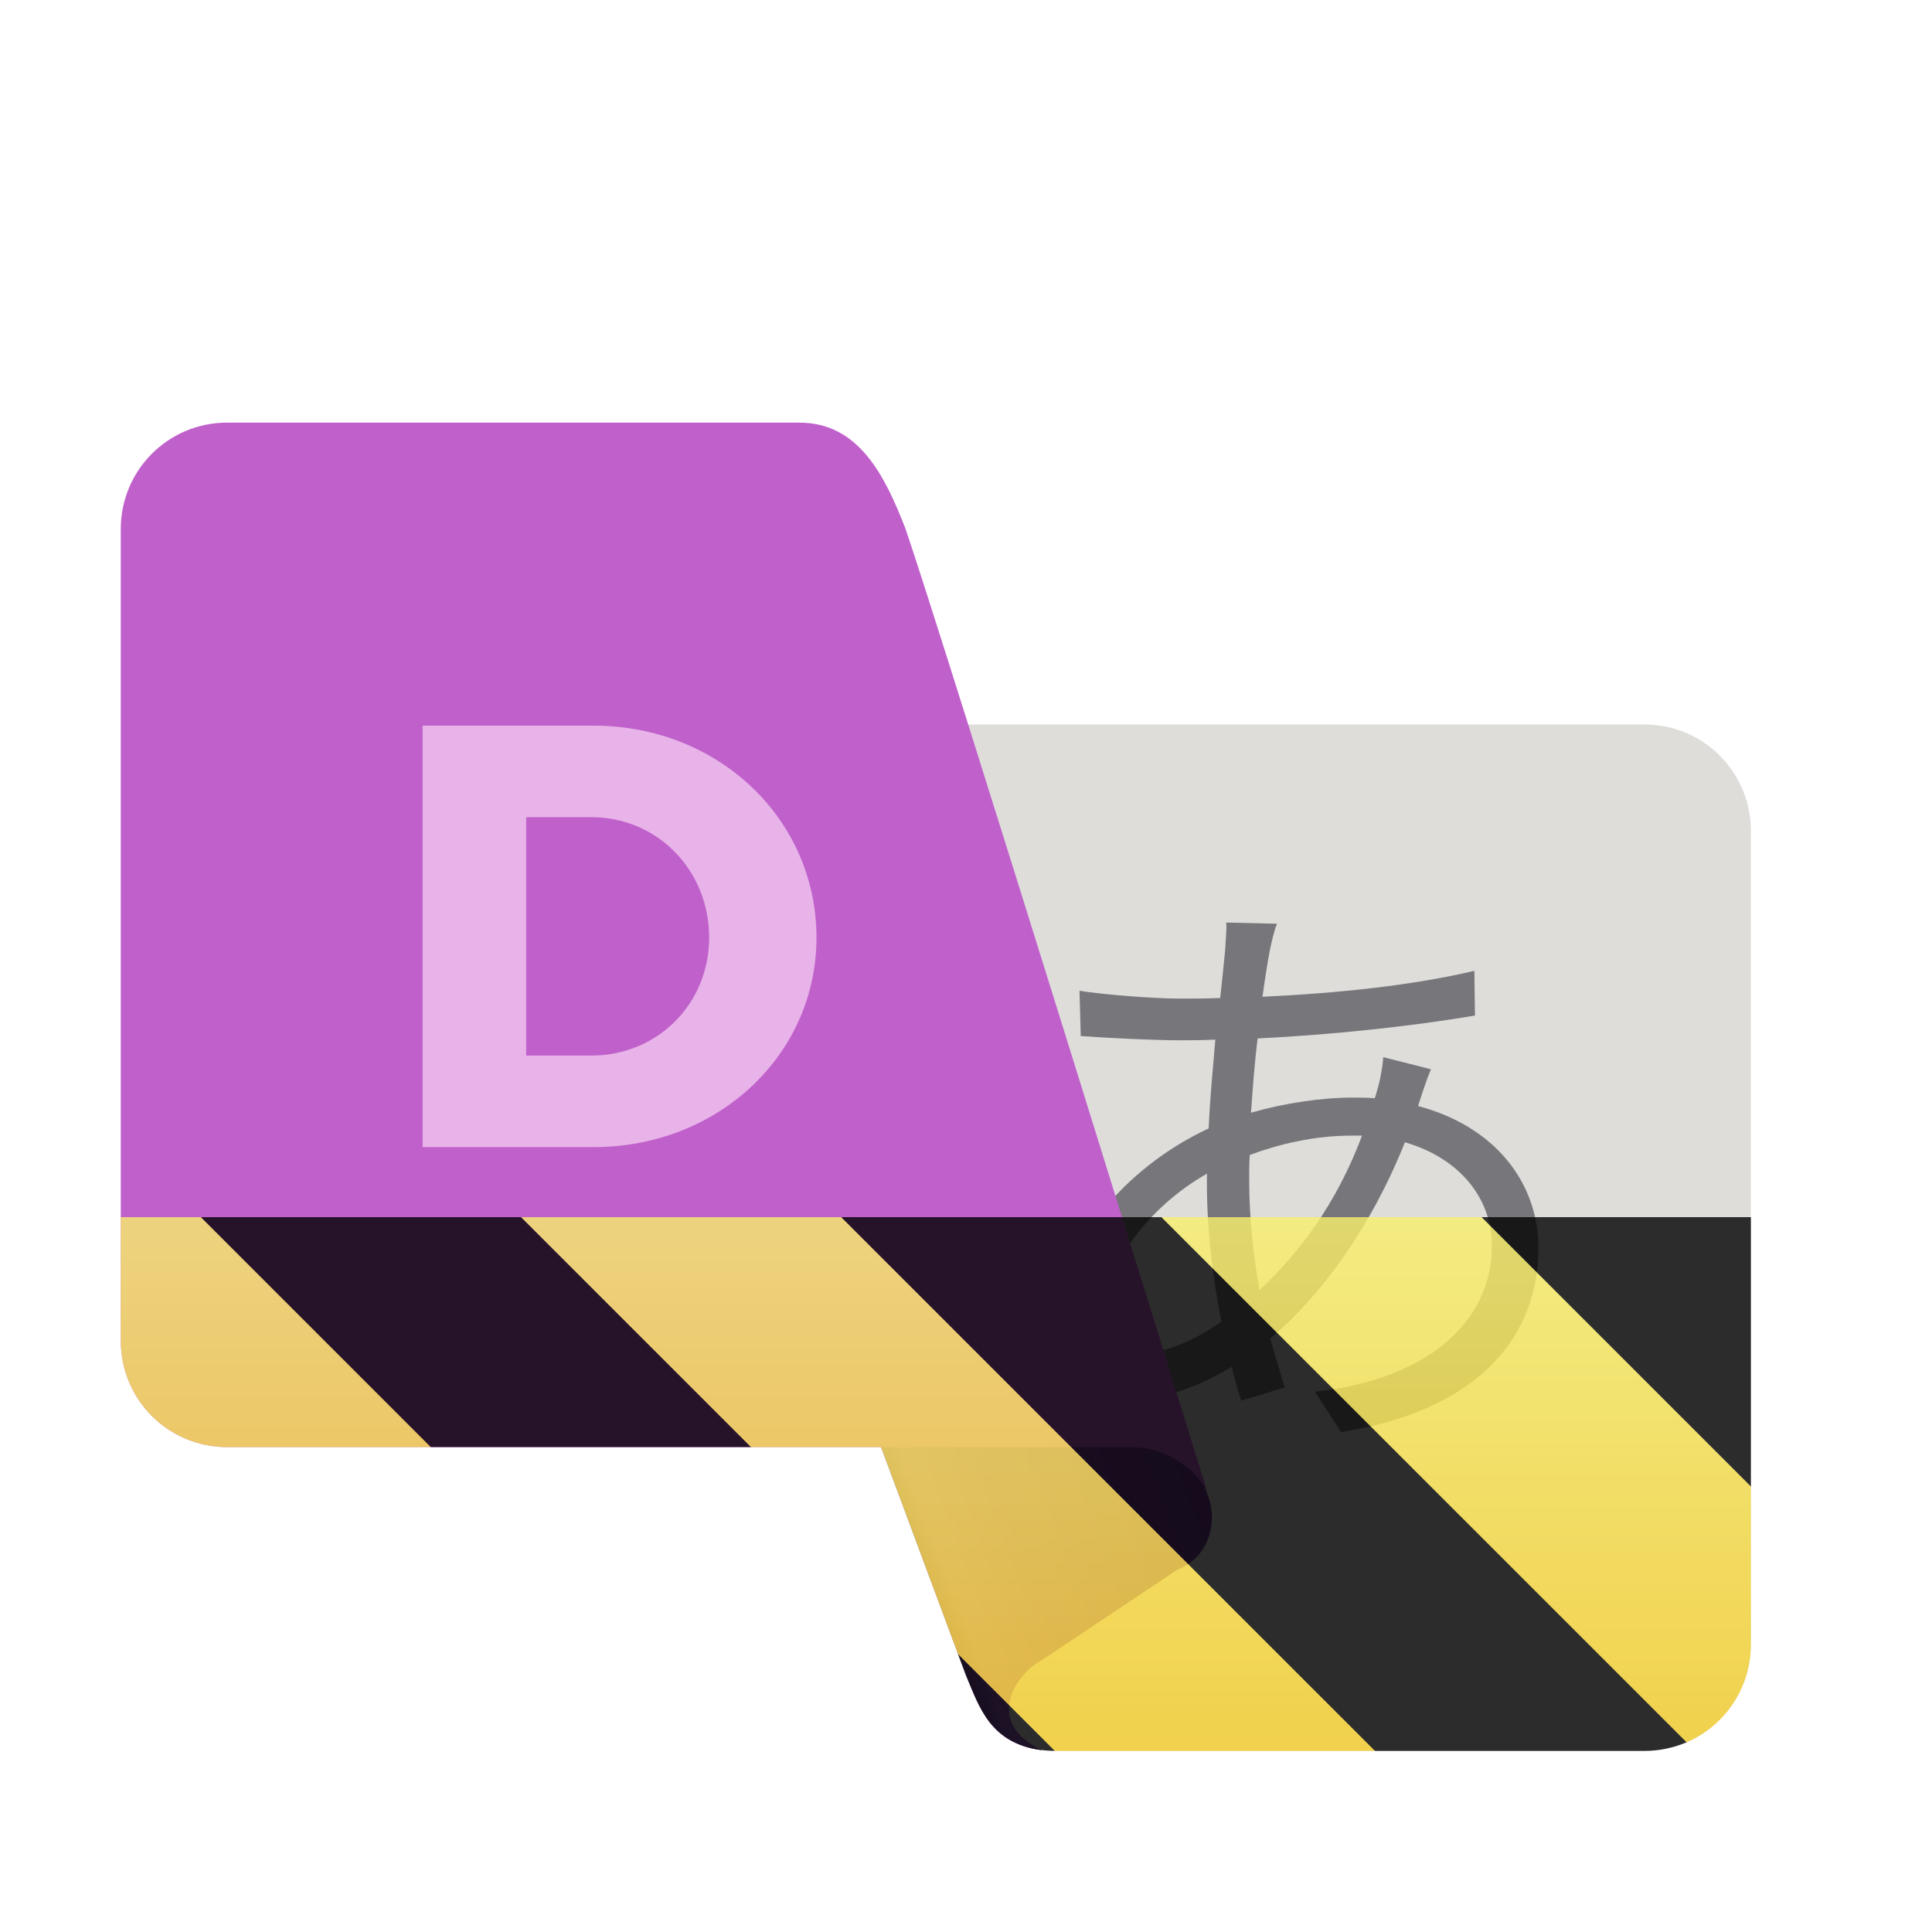
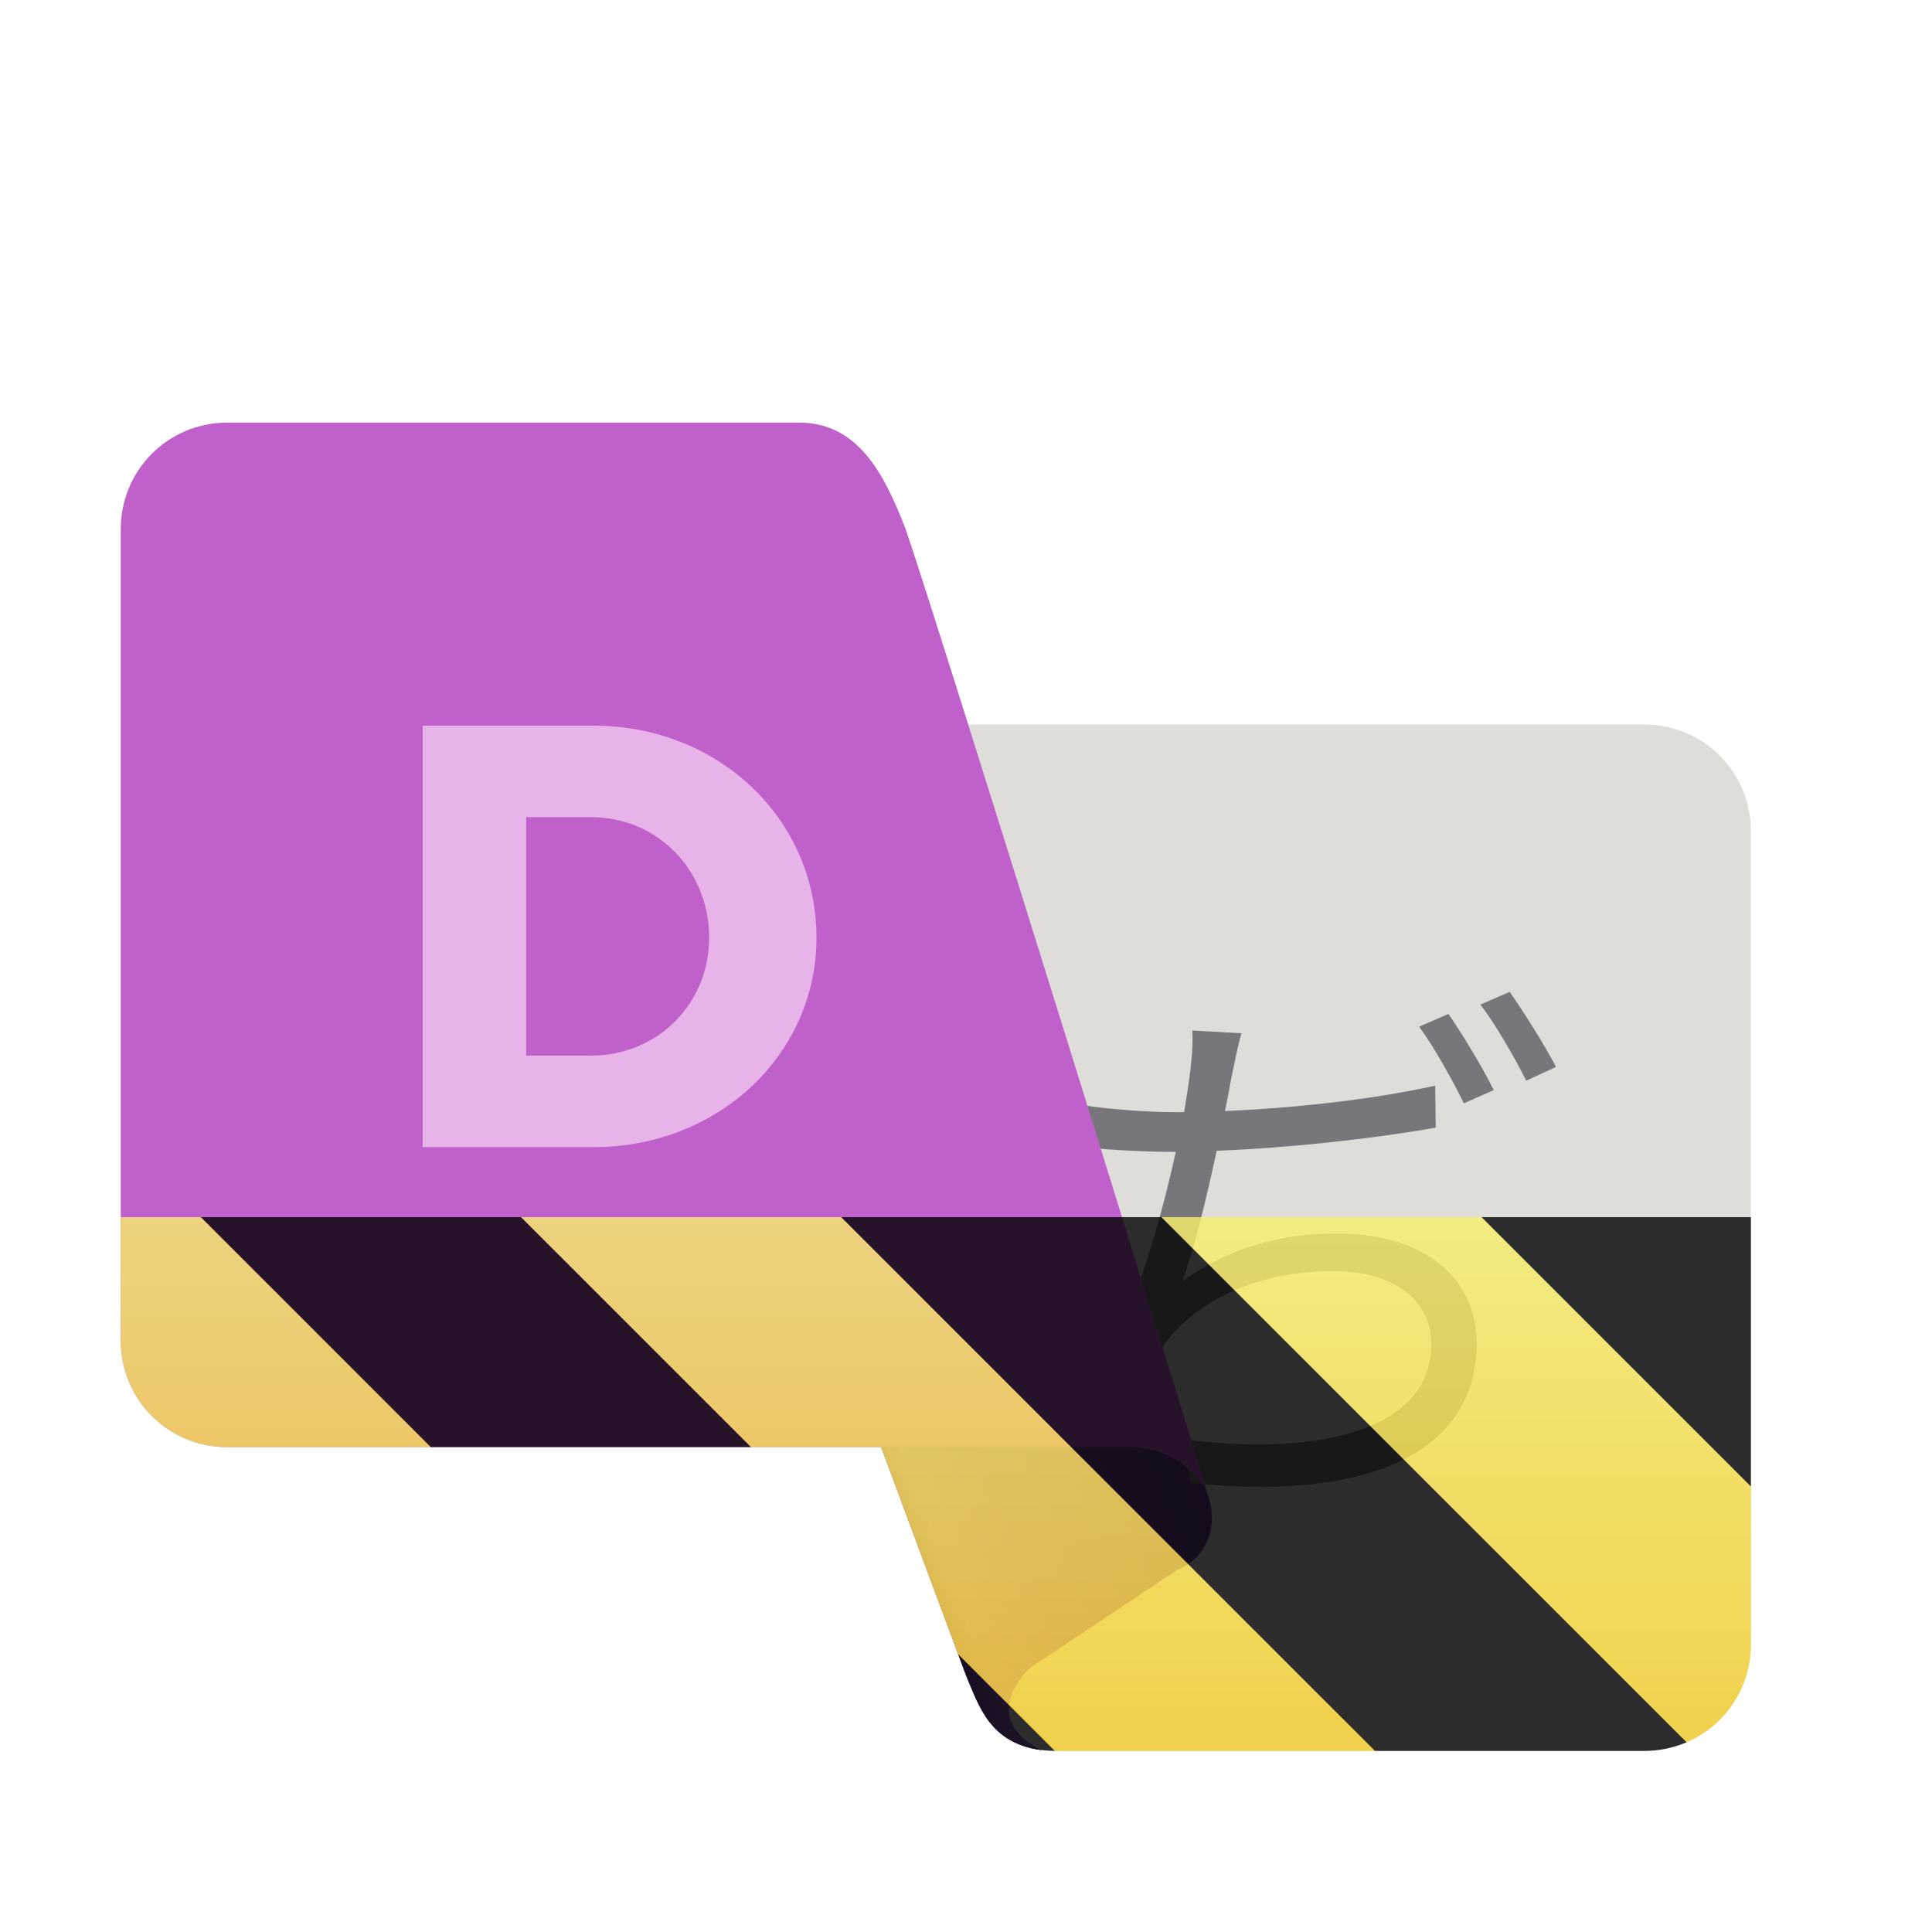
<svg xmlns="http://www.w3.org/2000/svg" xmlns:xlink="http://www.w3.org/1999/xlink" height="128px" viewBox="0 0 128 128" width="128px">
  <linearGradient id="a" gradientUnits="userSpaceOnUse" x1="58.922" x2="80.292" y1="99.983" y2="91.975">
    <stop offset="0" stop-color="#613583" />
    <stop offset="0.093" stop-color="#8f57bb" />
    <stop offset="0.297" stop-color="#8047ad" />
    <stop offset="1" stop-color="#613583" />
  </linearGradient>
  <clipPath id="b">
    <rect height="128" width="128" />
  </clipPath>
  <clipPath id="c">
    <rect height="128" width="128" />
  </clipPath>
  <filter id="d" height="100%" width="100%" x="0%" y="0%">
    <feColorMatrix in="SourceGraphic" type="matrix" values="0 0 0 0 1 0 0 0 0 1 0 0 0 0 1 0 0 0 1 0" />
  </filter>
  <mask id="e">
    <g clip-path="url(#c)" filter="url(#d)">
      <g clip-path="url(#b)">
        <path d="m 60 48 h 48.945 c 3.91 0 7.055 3.145 7.055 7.055 v 53.891 c 0 3.91 -3.145 7.055 -7.055 7.055 h -38.945 c -2 0 -3.309 -0.598 -4.5 -2 z m 0 0" fill="#deddda" />
        <path d="m 80 99 c 0.699 1.746 0.184 4.137 -2 5 l -9 6 c -1.48 0.73 -4 4 0 5.949 c -3.402 -0.445 -4.125 -2.871 -5 -4.949 l -16 -43 l 26 16 z m 0 0" fill="url(#a)" />
-         <path d="m 84.602 61.199 l -3.363 -0.078 c 0.043 0.48 -0.039 1.199 -0.078 1.918 c -0.082 0.883 -0.199 1.922 -0.32 3.082 c -0.918 0.039 -1.801 0.039 -2.719 0.039 c -1.723 0 -5.199 -0.281 -6.602 -0.52 l 0.082 3 c 1.637 0.121 4.758 0.281 6.477 0.281 c 0.801 0 1.602 0 2.441 -0.043 c -0.16 1.883 -0.359 3.883 -0.441 5.883 c -5.52 2.559 -10 7.797 -10 12.957 c 0 3.402 2.082 5.043 4.723 5.043 c 2.199 0 4.598 -0.883 6.801 -2.203 c 0.199 0.801 0.398 1.562 0.637 2.242 l 2.883 -0.879 c -0.32 -1 -0.641 -2.082 -0.961 -3.242 c 3.398 -2.879 6.641 -7.32 8.918 -13 c 3.723 1.082 5.762 3.801 5.762 6.84 c 0 5.199 -4.48 8.922 -11.719 9.68 l 1.719 2.68 c 9.281 -1.48 13.082 -6.438 13.082 -12.199 c 0 -4.398 -2.961 -8.078 -7.961 -9.398 c 0 -0.082 0.039 -0.121 0.039 -0.16 c 0.199 -0.641 0.559 -1.723 0.801 -2.281 l -3.16 -0.801 c -0.039 0.68 -0.242 1.723 -0.441 2.32 c -0.039 0.16 -0.078 0.281 -0.121 0.402 c -0.477 -0.043 -0.957 -0.043 -1.477 -0.043 c -2.043 0 -4.48 0.359 -6.723 1 c 0.121 -1.68 0.242 -3.359 0.441 -4.918 c 4.879 -0.242 10.199 -0.801 14.398 -1.52 l -0.039 -2.961 c -4.078 0.961 -8.961 1.48 -14.039 1.719 c 0.16 -1.16 0.32 -2.199 0.48 -3.039 c 0.117 -0.559 0.277 -1.281 0.48 -1.801 z m -1.84 16.961 c 0 -0.559 0 -1.082 0.039 -1.641 c 1.84 -0.68 4.16 -1.281 6.758 -1.281 h 0.68 c -1.68 4.48 -4.117 7.723 -6.797 10.242 c -0.402 -2.32 -0.68 -4.762 -0.68 -7.32 z m -9.641 9.039 c 0 -3.277 2.957 -7.238 6.84 -9.438 v 0.719 c 0 3 0.398 6.238 0.961 9.078 c -2.043 1.441 -3.961 2.121 -5.523 2.121 c -1.52 0 -2.277 -0.84 -2.277 -2.48 z m 0 0" fill="#77767b" />
+         <path d="m 82.254 68.457 l -3.254 -0.184 c 0.035 0.988 -0.035 1.863 -0.184 3.035 c -0.074 0.621 -0.219 1.426 -0.363 2.375 c -0.223 0 -0.441 0 -0.625 0 c -2.227 0 -5.008 -0.258 -6.945 -0.586 l 0.039 2.852 c 2.121 0.184 4.422 0.367 6.945 0.367 h 0.035 c -0.914 4.129 -2.375 9.359 -4.238 13.012 l 2.703 0.988 c 0.367 -0.656 0.695 -1.168 1.133 -1.719 c 2.449 -2.887 6.473 -4.387 10.82 -4.387 c 4.277 0 6.508 2.121 6.508 4.824 c 0 6.035 -8.188 7.461 -16.668 6.289 l 0.766 2.926 c 11.113 1.168 18.902 -1.645 18.902 -9.285 c 0 -4.242 -3.402 -7.238 -9.215 -7.238 c -3.801 0 -7.09 0.914 -10.27 3.145 c 0.766 -2.086 1.605 -5.559 2.266 -8.629 c 4.641 -0.184 10.234 -0.77 14.512 -1.535 l -0.035 -2.777 c -4.496 0.984 -9.652 1.496 -13.93 1.68 c 0.184 -0.805 0.293 -1.535 0.402 -2.082 c 0.219 -0.988 0.402 -2.121 0.695 -3.07 z m 13.707 -1.281 l -1.938 0.84 c 0.988 1.355 2.23 3.582 2.961 5.082 l 1.977 -0.875 c -0.73 -1.5 -2.086 -3.73 -3 -5.047 z m 4.059 -1.461 l -1.938 0.84 c 1.023 1.352 2.23 3.438 3.035 5.043 l 1.973 -0.91 c -0.695 -1.355 -2.121 -3.621 -3.07 -4.973 z m 0 0" fill="#77767b" />
        <path d="m 15.055 28 h 37.891 c 3.91 0 5.645 3.41 7.055 7.055 c 2.332 6.77 20 63.82 20 63.82 c -0.805 -1.719 -3 -3 -5 -3 h -59.945 c -3.91 0 -7.055 -3.145 -7.055 -7.055 v -53.766 c 0 -3.91 3.145 -7.055 7.055 -7.055 z m 0 0" fill="#c061cb" />
        <use fill="#e8b3e9" x="25.688" xlink:href="#j" y="75.999" />
      </g>
    </g>
  </mask>
  <mask id="f">
    <g filter="url(#d)">
      <rect fill-opacity="0.8" height="128" width="128" />
    </g>
  </mask>
  <linearGradient id="g" gradientTransform="matrix(0 0.37 -0.98462 0 295.385 -30.36)" gradientUnits="userSpaceOnUse" x1="300" x2="428" y1="235" y2="235">
    <stop offset="0" stop-color="#f9f06b" />
    <stop offset="1" stop-color="#f5c211" />
  </linearGradient>
  <clipPath id="h">
    <rect height="128" width="128" />
  </clipPath>
  <clipPath id="i">
    <rect height="128" width="128" />
  </clipPath>
  <symbol id="j" overflow="visible">
    <path d="m 2.312 0 h 11.328 c 8.266 0 14.766 -6.141 14.766 -13.875 c 0 -7.859 -6.5 -14.047 -14.766 -14.047 h -11.328 z m 11.172 -21.859 c 4.391 0 7.812 3.516 7.812 7.984 c 0 4.375 -3.422 7.812 -7.812 7.812 h -4.312 v -15.797 z m 0 0" />
  </symbol>
  <path d="m 60 48 h 48.945 c 3.91 0 7.055 3.145 7.055 7.055 v 53.891 c 0 3.91 -3.145 7.055 -7.055 7.055 h -38.945 c -2 0 -3.309 -0.598 -4.5 -2 z m 0 0" fill="#deddda" />
  <path d="m 80 99 c 0.699 1.746 0.184 4.137 -2 5 l -9 6 c -1.48 0.73 -4 4 0 5.949 c -3.402 -0.445 -4.125 -2.871 -5 -4.949 l -16 -43 l 26 16 z m 0 0" fill="url(#a)" />
-   <path d="m 84.602 61.199 l -3.363 -0.078 c 0.043 0.48 -0.039 1.199 -0.078 1.918 c -0.082 0.883 -0.199 1.922 -0.32 3.082 c -0.918 0.039 -1.801 0.039 -2.719 0.039 c -1.723 0 -5.199 -0.281 -6.602 -0.52 l 0.082 3 c 1.637 0.121 4.758 0.281 6.477 0.281 c 0.801 0 1.602 0 2.441 -0.043 c -0.16 1.883 -0.359 3.883 -0.441 5.883 c -5.52 2.559 -10 7.797 -10 12.957 c 0 3.402 2.082 5.043 4.723 5.043 c 2.199 0 4.598 -0.883 6.801 -2.203 c 0.199 0.801 0.398 1.562 0.637 2.242 l 2.883 -0.879 c -0.32 -1 -0.641 -2.082 -0.961 -3.242 c 3.398 -2.879 6.641 -7.32 8.918 -13 c 3.723 1.082 5.762 3.801 5.762 6.84 c 0 5.199 -4.48 8.922 -11.719 9.68 l 1.719 2.68 c 9.281 -1.48 13.082 -6.438 13.082 -12.199 c 0 -4.398 -2.961 -8.078 -7.961 -9.398 c 0 -0.082 0.039 -0.121 0.039 -0.16 c 0.199 -0.641 0.559 -1.723 0.801 -2.281 l -3.16 -0.801 c -0.039 0.68 -0.242 1.723 -0.441 2.32 c -0.039 0.16 -0.078 0.281 -0.121 0.402 c -0.477 -0.043 -0.957 -0.043 -1.477 -0.043 c -2.043 0 -4.48 0.359 -6.723 1 c 0.121 -1.68 0.242 -3.359 0.441 -4.918 c 4.879 -0.242 10.199 -0.801 14.398 -1.52 l -0.039 -2.961 c -4.078 0.961 -8.961 1.48 -14.039 1.719 c 0.16 -1.16 0.32 -2.199 0.48 -3.039 c 0.117 -0.559 0.277 -1.281 0.48 -1.801 z m -1.84 16.961 c 0 -0.559 0 -1.082 0.039 -1.641 c 1.84 -0.68 4.16 -1.281 6.758 -1.281 h 0.68 c -1.68 4.48 -4.117 7.723 -6.797 10.242 c -0.402 -2.32 -0.68 -4.762 -0.68 -7.32 z m -9.641 9.039 c 0 -3.277 2.957 -7.238 6.84 -9.438 v 0.719 c 0 3 0.398 6.238 0.961 9.078 c -2.043 1.441 -3.961 2.121 -5.523 2.121 c -1.52 0 -2.277 -0.84 -2.277 -2.48 z m 0 0" fill="#77767b" />
+   <path d="m 82.254 68.457 l -3.254 -0.184 c 0.035 0.988 -0.035 1.863 -0.184 3.035 c -0.074 0.621 -0.219 1.426 -0.363 2.375 c -0.223 0 -0.441 0 -0.625 0 c -2.227 0 -5.008 -0.258 -6.945 -0.586 l 0.039 2.852 c 2.121 0.184 4.422 0.367 6.945 0.367 h 0.035 c -0.914 4.129 -2.375 9.359 -4.238 13.012 l 2.703 0.988 c 0.367 -0.656 0.695 -1.168 1.133 -1.719 c 2.449 -2.887 6.473 -4.387 10.82 -4.387 c 4.277 0 6.508 2.121 6.508 4.824 c 0 6.035 -8.188 7.461 -16.668 6.289 l 0.766 2.926 c 11.113 1.168 18.902 -1.645 18.902 -9.285 c 0 -4.242 -3.402 -7.238 -9.215 -7.238 c -3.801 0 -7.09 0.914 -10.27 3.145 c 0.766 -2.086 1.605 -5.559 2.266 -8.629 c 4.641 -0.184 10.234 -0.77 14.512 -1.535 l -0.035 -2.777 c -4.496 0.984 -9.652 1.496 -13.93 1.68 c 0.184 -0.805 0.293 -1.535 0.402 -2.082 c 0.219 -0.988 0.402 -2.121 0.695 -3.07 z m 13.707 -1.281 l -1.938 0.84 c 0.988 1.355 2.23 3.582 2.961 5.082 l 1.977 -0.875 c -0.73 -1.5 -2.086 -3.73 -3 -5.047 z m 4.059 -1.461 l -1.938 0.84 c 1.023 1.352 2.23 3.438 3.035 5.043 l 1.973 -0.91 c -0.695 -1.355 -2.121 -3.621 -3.07 -4.973 z m 0 0" fill="#77767b" />
  <path d="m 15.055 28 h 37.891 c 3.91 0 5.645 3.41 7.055 7.055 c 2.332 6.77 20 63.82 20 63.82 c -0.805 -1.719 -3 -3 -5 -3 h -59.945 c -3.91 0 -7.055 -3.145 -7.055 -7.055 v -53.766 c 0 -3.91 3.145 -7.055 7.055 -7.055 z m 0 0" fill="#c061cb" />
  <use fill="#e8b3e9" x="25.688" xlink:href="#j" y="75.999" />
  <g clip-path="url(#i)" mask="url(#e)">
    <g clip-path="url(#h)" mask="url(#f)">
      <path d="m 128 80.641 v 47.359 h -128 v -47.359 z m 0 0" fill="url(#g)" />
      <path d="m 13.309 80.641 l 47.355 47.359 h 21.215 l -47.359 -47.359 z m 42.422 0 l 47.363 47.359 h 21.215 l -47.363 -47.359 z m 42.43 0 l 29.84 29.84 v -21.211 l -8.629 -8.629 z m -98.16 7.906 v 21.215 l 18.238 18.238 h 21.215 z m 0 0" />
    </g>
  </g>
</svg>
